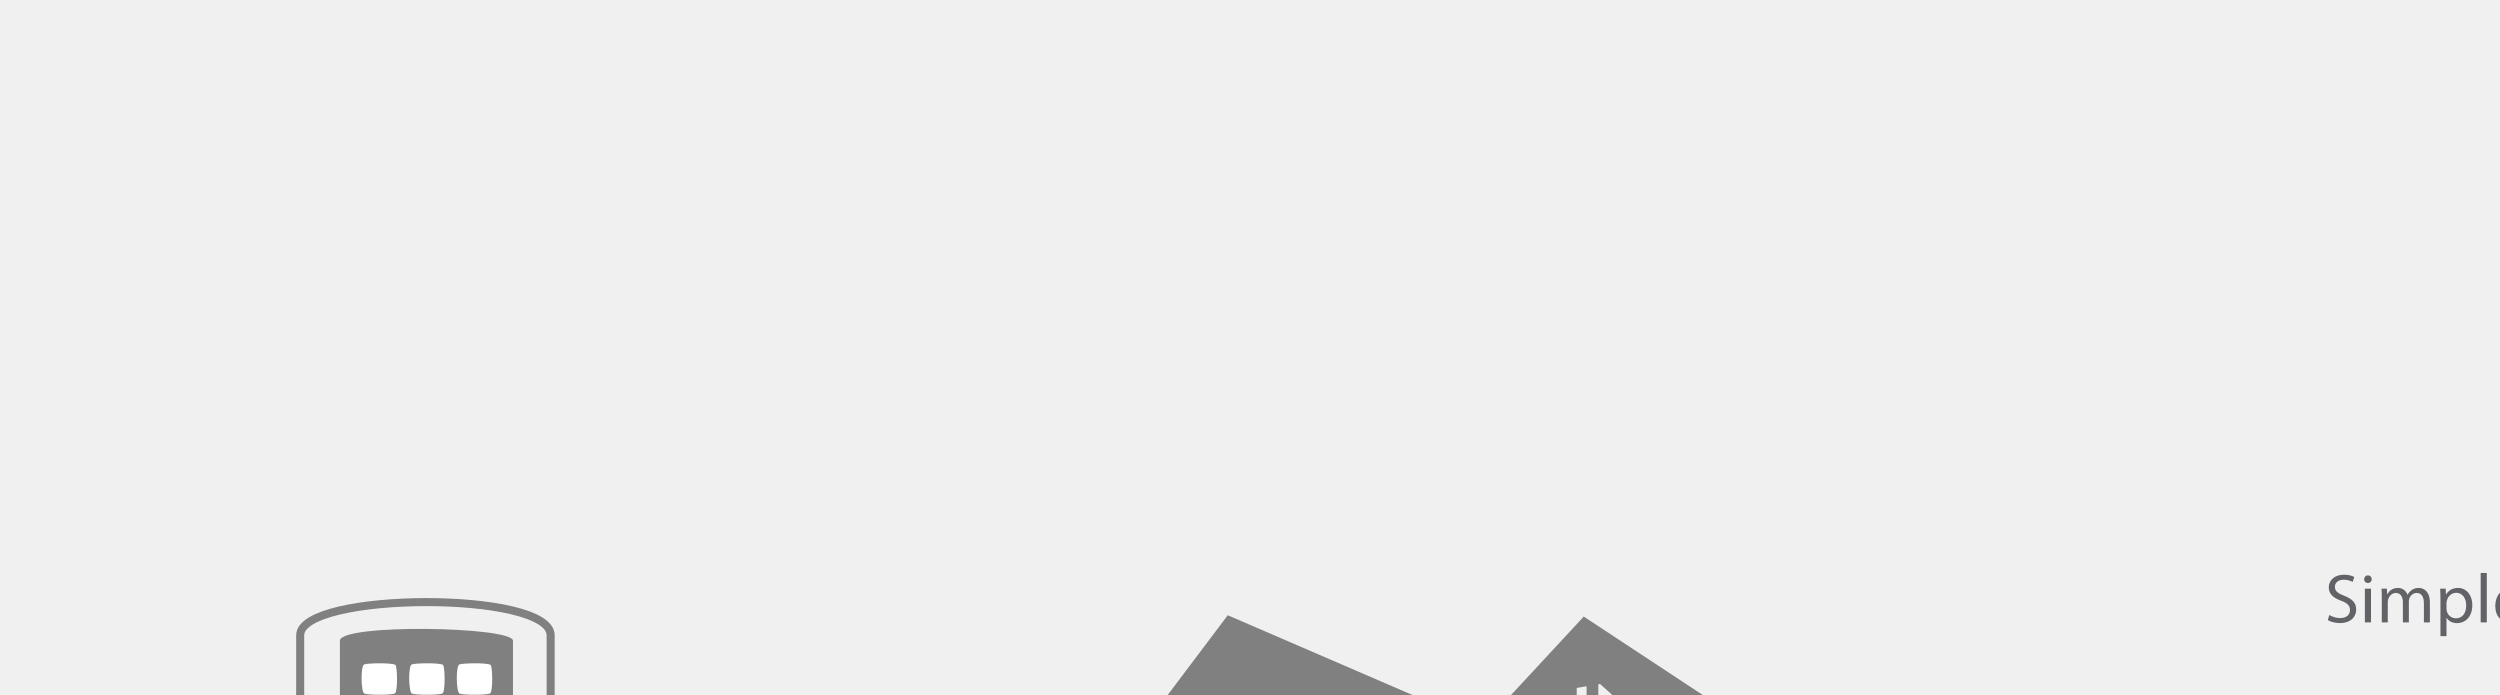
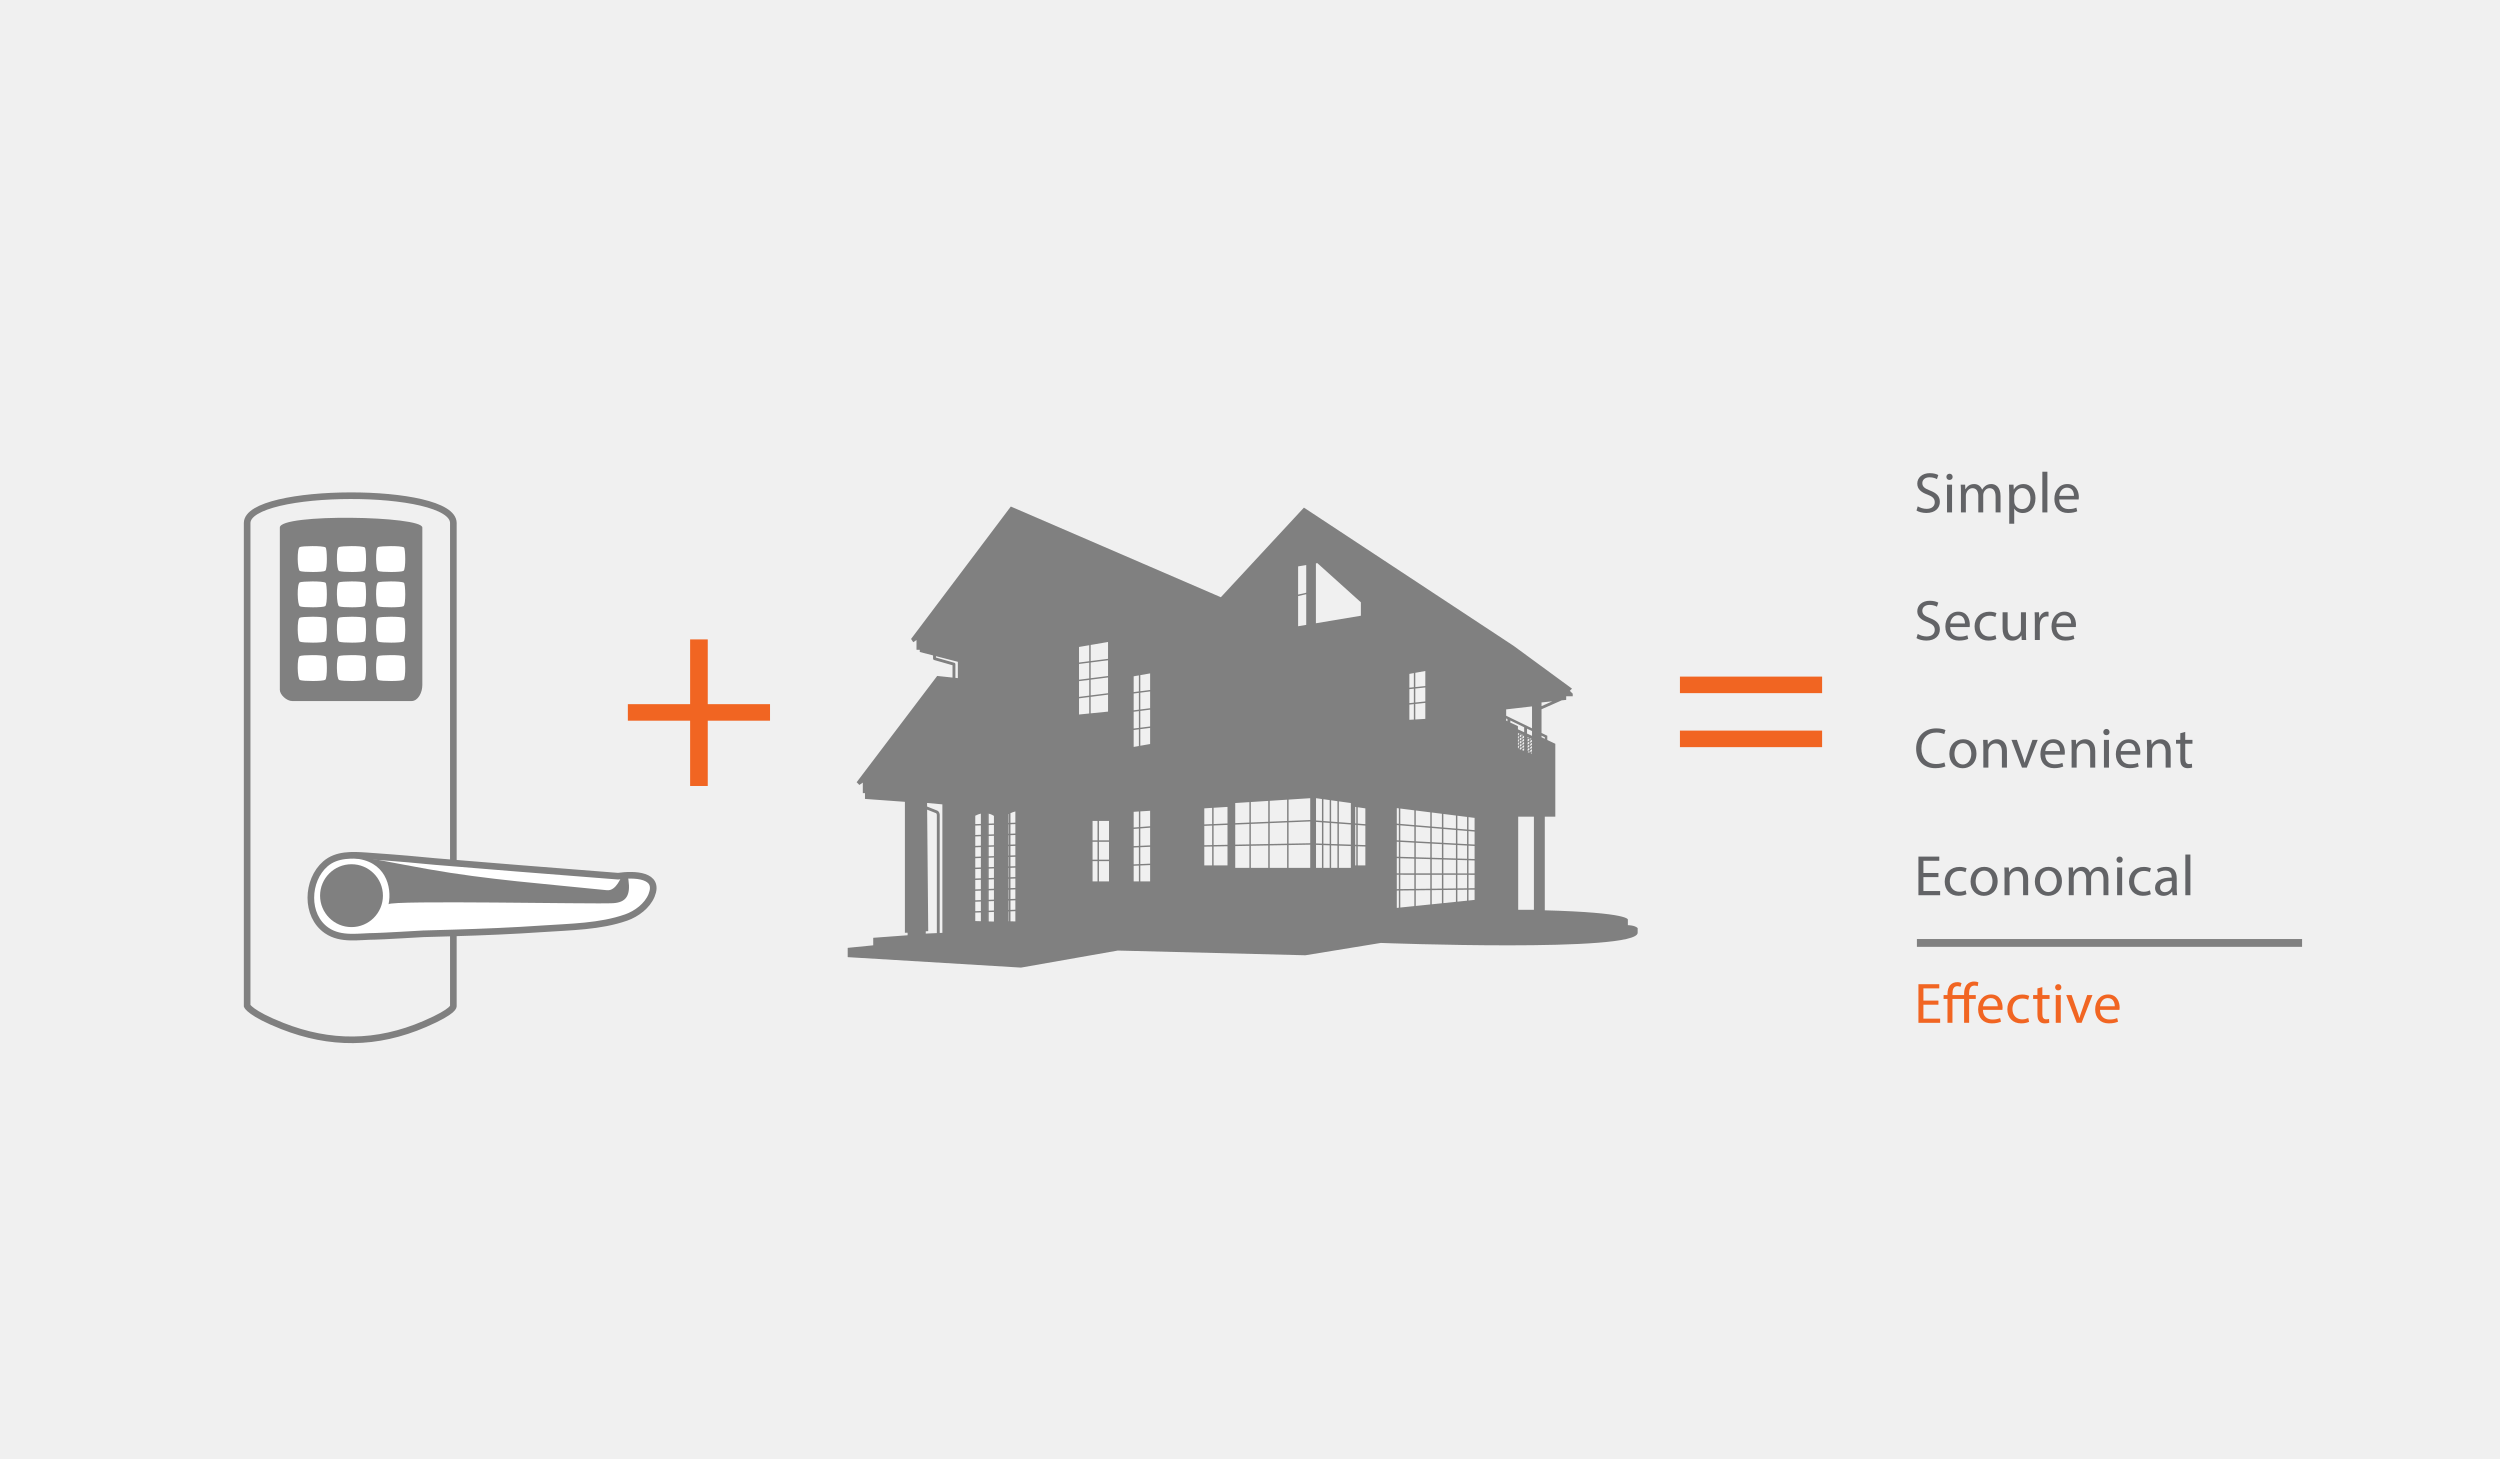
- <svg xmlns="http://www.w3.org/2000/svg" version="1.1" id="Layer_1" xml:space="preserve">
-   <rect fill="#FFFFFF" />
+ <svg xmlns="http://www.w3.org/2000/svg" version="1.1" id="Layer_1" viewBox="0 0 960 560" xml:space="preserve">
  <g>
    <path fill="#626366" d="M736.41,194.432c0.859,0.528,2.113,0.968,3.434,0.968c1.957,0,3.102-1.034,3.102-2.53   c0-1.386-0.791-2.178-2.795-2.948c-2.42-0.858-3.916-2.112-3.916-4.203c0-2.311,1.914-4.027,4.797-4.027   c1.518,0,2.619,0.352,3.279,0.726l-0.529,1.563c-0.484-0.264-1.475-0.704-2.816-0.704c-2.023,0-2.793,1.21-2.793,2.222   c0,1.386,0.9,2.068,2.947,2.86c2.508,0.968,3.785,2.178,3.785,4.356c0,2.289-1.695,4.269-5.193,4.269   c-1.43,0-2.992-0.418-3.785-0.946L736.41,194.432z" />
    <path fill="#626366" d="M749.809,183.123c0.021,0.66-0.461,1.188-1.232,1.188c-0.682,0-1.166-0.528-1.166-1.188   c0-0.682,0.506-1.21,1.211-1.21C749.348,181.913,749.809,182.44,749.809,183.123z M747.652,196.765v-10.649h1.938v10.649H747.652z" />
    <path fill="#626366" d="M752.998,188.998c0-1.1-0.021-2.002-0.088-2.882h1.695l0.088,1.716h0.064   c0.596-1.012,1.586-1.958,3.346-1.958c1.451,0,2.553,0.88,3.014,2.134h0.045c0.33-0.594,0.748-1.056,1.188-1.386   c0.639-0.484,1.342-0.748,2.354-0.748c1.408,0,3.5,0.924,3.5,4.621v6.271h-1.893v-6.029c0-2.046-0.748-3.278-2.311-3.278   c-1.1,0-1.959,0.814-2.289,1.76c-0.088,0.264-0.154,0.616-0.154,0.968v6.579h-1.891v-6.381c0-1.694-0.748-2.926-2.223-2.926   c-1.211,0-2.09,0.968-2.398,1.936c-0.109,0.286-0.154,0.616-0.154,0.946v6.425h-1.893V188.998z" />
    <path fill="#626366" d="M771.545,189.592c0-1.364-0.045-2.464-0.088-3.477h1.738l0.088,1.826h0.043   c0.793-1.298,2.047-2.068,3.785-2.068c2.574,0,4.51,2.178,4.51,5.413c0,3.829-2.332,5.721-4.84,5.721   c-1.408,0-2.641-0.616-3.279-1.672h-0.043v5.787h-1.914V189.592z M773.459,192.43c0,0.286,0.043,0.55,0.088,0.792   c0.352,1.342,1.518,2.266,2.904,2.266c2.047,0,3.234-1.672,3.234-4.114c0-2.134-1.123-3.961-3.168-3.961   c-1.32,0-2.553,0.946-2.928,2.398c-0.064,0.242-0.131,0.528-0.131,0.792V192.43z" />
    <path fill="#626366" d="M784.26,181.143h1.938v15.622h-1.938V181.143z" />
    <path fill="#626366" d="M790.729,191.792c0.043,2.618,1.715,3.696,3.652,3.696c1.385,0,2.223-0.242,2.947-0.55l0.33,1.386   c-0.682,0.308-1.848,0.66-3.541,0.66c-3.279,0-5.238-2.157-5.238-5.369s1.893-5.743,4.996-5.743c3.477,0,4.4,3.059,4.4,5.017   c0,0.396-0.045,0.704-0.066,0.902H790.729z M796.404,190.406c0.021-1.232-0.506-3.146-2.684-3.146   c-1.959,0-2.816,1.804-2.971,3.146H796.404z" />
    <path fill="#626366" d="M736.41,243.432c0.859,0.528,2.113,0.968,3.434,0.968c1.957,0,3.102-1.034,3.102-2.53   c0-1.386-0.791-2.178-2.795-2.948c-2.42-0.858-3.916-2.112-3.916-4.203c0-2.311,1.914-4.027,4.797-4.027   c1.518,0,2.619,0.352,3.279,0.726l-0.529,1.563c-0.484-0.264-1.475-0.704-2.816-0.704c-2.023,0-2.793,1.21-2.793,2.222   c0,1.386,0.9,2.068,2.947,2.86c2.508,0.968,3.785,2.178,3.785,4.356c0,2.289-1.695,4.269-5.193,4.269   c-1.43,0-2.992-0.418-3.785-0.946L736.41,243.432z" />
    <path fill="#626366" d="M748.863,240.792c0.043,2.618,1.715,3.696,3.652,3.696c1.385,0,2.223-0.242,2.947-0.55l0.33,1.386   c-0.682,0.308-1.848,0.66-3.541,0.66c-3.279,0-5.238-2.157-5.238-5.369s1.893-5.743,4.996-5.743c3.477,0,4.4,3.059,4.4,5.017   c0,0.396-0.045,0.704-0.066,0.902H748.863z M754.539,239.406c0.021-1.232-0.506-3.146-2.684-3.146   c-1.959,0-2.816,1.804-2.971,3.146H754.539z" />
    <path fill="#626366" d="M766.596,245.369c-0.506,0.264-1.629,0.616-3.059,0.616c-3.213,0-5.303-2.179-5.303-5.435   c0-3.278,2.244-5.655,5.721-5.655c1.145,0,2.156,0.286,2.684,0.55l-0.439,1.496c-0.463-0.264-1.188-0.506-2.244-0.506   c-2.443,0-3.764,1.804-3.764,4.026c0,2.464,1.586,3.982,3.697,3.982c1.1,0,1.826-0.286,2.377-0.528L766.596,245.369z" />
    <path fill="#626366" d="M777.969,242.86c0,1.1,0.021,2.068,0.088,2.904h-1.715l-0.111-1.738h-0.043   c-0.506,0.858-1.629,1.98-3.521,1.98c-1.672,0-3.674-0.924-3.674-4.665v-6.227h1.936v5.896c0,2.024,0.617,3.389,2.377,3.389   c1.299,0,2.199-0.902,2.553-1.76c0.109-0.286,0.176-0.638,0.176-0.99v-6.535h1.936V242.86z" />
    <path fill="#626366" d="M781.379,238.438c0-1.254-0.023-2.332-0.088-3.322h1.693l0.066,2.09h0.088   c0.484-1.43,1.65-2.333,2.947-2.333c0.221,0,0.375,0.022,0.551,0.066v1.826c-0.197-0.044-0.396-0.066-0.66-0.066   c-1.363,0-2.332,1.034-2.596,2.486c-0.045,0.264-0.088,0.572-0.088,0.902v5.677h-1.914V238.438z" />
    <path fill="#626366" d="M789.629,240.792c0.043,2.618,1.715,3.696,3.652,3.696c1.385,0,2.223-0.242,2.947-0.55l0.33,1.386   c-0.682,0.308-1.848,0.66-3.541,0.66c-3.279,0-5.238-2.157-5.238-5.369s1.893-5.743,4.996-5.743c3.477,0,4.4,3.059,4.4,5.017   c0,0.396-0.045,0.704-0.066,0.902H789.629z M795.305,239.406c0.021-1.232-0.506-3.146-2.684-3.146   c-1.959,0-2.816,1.804-2.971,3.146H795.305z" />
    <path fill="#626366" d="M747.039,294.281c-0.705,0.352-2.113,0.703-3.918,0.703c-4.18,0-7.326-2.641-7.326-7.503   c0-4.643,3.146-7.789,7.744-7.789c1.85,0,3.016,0.396,3.521,0.66l-0.463,1.563c-0.727-0.353-1.76-0.616-2.992-0.616   c-3.477,0-5.787,2.223-5.787,6.117c0,3.63,2.09,5.963,5.699,5.963c1.166,0,2.354-0.242,3.125-0.617L747.039,294.281z" />
    <path fill="#626366" d="M758.961,289.352c0,3.939-2.727,5.655-5.303,5.655c-2.881,0-5.104-2.112-5.104-5.479   c0-3.564,2.332-5.654,5.281-5.654C756.895,283.873,758.961,286.096,758.961,289.352z M750.512,289.462   c0,2.333,1.344,4.093,3.236,4.093c1.848,0,3.234-1.738,3.234-4.137c0-1.805-0.902-4.093-3.191-4.093   S750.512,287.438,750.512,289.462z" />
    <path fill="#626366" d="M761.602,286.998c0-1.101-0.023-2.003-0.088-2.883h1.715l0.111,1.76h0.043   c0.529-1.012,1.76-2.002,3.521-2.002c1.473,0,3.762,0.881,3.762,4.533v6.358h-1.936v-6.139c0-1.716-0.639-3.146-2.465-3.146   c-1.275,0-2.266,0.901-2.596,1.979c-0.088,0.242-0.133,0.572-0.133,0.902v6.403h-1.936V286.998z" />
    <path fill="#626366" d="M774.471,284.115l2.09,5.984c0.354,0.969,0.639,1.849,0.859,2.729h0.066c0.24-0.88,0.549-1.76,0.9-2.729   l2.068-5.984h2.025l-4.182,10.649h-1.848l-4.049-10.649H774.471z" />
    <path fill="#626366" d="M785.361,289.792c0.043,2.618,1.715,3.696,3.652,3.696c1.385,0,2.223-0.242,2.947-0.55l0.33,1.386   c-0.682,0.309-1.848,0.66-3.541,0.66c-3.279,0-5.238-2.156-5.238-5.369c0-3.212,1.893-5.742,4.996-5.742   c3.477,0,4.4,3.059,4.4,5.017c0,0.396-0.045,0.704-0.066,0.902H785.361z M791.037,288.406c0.021-1.232-0.506-3.146-2.684-3.146   c-1.959,0-2.816,1.804-2.971,3.146H791.037z" />
    <path fill="#626366" d="M795.502,286.998c0-1.101-0.021-2.003-0.088-2.883h1.717l0.109,1.76h0.045   c0.527-1.012,1.76-2.002,3.52-2.002c1.475,0,3.764,0.881,3.764,4.533v6.358h-1.938v-6.139c0-1.716-0.637-3.146-2.465-3.146   c-1.275,0-2.266,0.901-2.596,1.979c-0.088,0.242-0.131,0.572-0.131,0.902v6.403h-1.938V286.998z" />
    <path fill="#626366" d="M810.066,281.123c0.021,0.66-0.461,1.188-1.232,1.188c-0.682,0-1.166-0.527-1.166-1.188   c0-0.683,0.506-1.21,1.211-1.21C809.605,279.913,810.066,280.44,810.066,281.123z M807.91,294.765v-10.649h1.938v10.649H807.91z" />
    <path fill="#626366" d="M814.334,289.792c0.045,2.618,1.717,3.696,3.652,3.696c1.387,0,2.223-0.242,2.949-0.55l0.33,1.386   c-0.682,0.309-1.848,0.66-3.543,0.66c-3.279,0-5.236-2.156-5.236-5.369c0-3.212,1.893-5.742,4.994-5.742   c3.477,0,4.4,3.059,4.4,5.017c0,0.396-0.043,0.704-0.066,0.902H814.334z M820.012,288.406c0.021-1.232-0.506-3.146-2.686-3.146   c-1.957,0-2.816,1.804-2.971,3.146H820.012z" />
    <path fill="#626366" d="M824.477,286.998c0-1.101-0.023-2.003-0.088-2.883h1.715l0.111,1.76h0.043   c0.529-1.012,1.76-2.002,3.521-2.002c1.473,0,3.762,0.881,3.762,4.533v6.358h-1.936v-6.139c0-1.716-0.639-3.146-2.465-3.146   c-1.275,0-2.266,0.901-2.596,1.979c-0.088,0.242-0.133,0.572-0.133,0.902v6.403h-1.936V286.998z" />
    <path fill="#626366" d="M839.129,281.057v3.059h2.771v1.475h-2.771v5.742c0,1.32,0.373,2.068,1.451,2.068   c0.506,0,0.881-0.066,1.123-0.132l0.088,1.452c-0.375,0.154-0.969,0.264-1.717,0.264c-0.902,0-1.627-0.285-2.09-0.814   c-0.551-0.571-0.748-1.518-0.748-2.771v-5.809h-1.65v-1.475h1.65v-2.553L839.129,281.057z" />
    <path fill="#626366" d="M744.354,336.812h-5.764v5.347h6.424v1.606h-8.34v-14.83h8.01v1.606h-6.094v4.687h5.764V336.812z" />
    <path fill="#626366" d="M755.133,343.369c-0.506,0.264-1.627,0.615-3.059,0.615c-3.211,0-5.303-2.178-5.303-5.435   c0-3.278,2.244-5.655,5.721-5.655c1.145,0,2.156,0.287,2.686,0.551l-0.439,1.496c-0.463-0.264-1.189-0.506-2.246-0.506   c-2.441,0-3.762,1.805-3.762,4.026c0,2.464,1.584,3.982,3.697,3.982c1.1,0,1.826-0.286,2.375-0.528L755.133,343.369z" />
    <path fill="#626366" d="M767.102,338.352c0,3.939-2.729,5.655-5.303,5.655c-2.883,0-5.105-2.112-5.105-5.479   c0-3.564,2.334-5.654,5.281-5.654C765.033,332.873,767.102,335.096,767.102,338.352z M758.652,338.462   c0,2.333,1.342,4.093,3.234,4.093c1.848,0,3.234-1.738,3.234-4.137c0-1.805-0.902-4.093-3.189-4.093   C759.643,334.325,758.652,336.438,758.652,338.462z" />
    <path fill="#626366" d="M769.74,335.998c0-1.101-0.021-2.003-0.088-2.883h1.717l0.109,1.76h0.045   c0.527-1.012,1.76-2.002,3.52-2.002c1.475,0,3.764,0.881,3.764,4.533v6.358h-1.938v-6.139c0-1.716-0.637-3.146-2.465-3.146   c-1.275,0-2.266,0.901-2.596,1.979c-0.088,0.242-0.131,0.572-0.131,0.902v6.403h-1.938V335.998z" />
    <path fill="#626366" d="M791.785,338.352c0,3.939-2.727,5.655-5.303,5.655c-2.881,0-5.104-2.112-5.104-5.479   c0-3.564,2.332-5.654,5.281-5.654C789.719,332.873,791.785,335.096,791.785,338.352z M783.336,338.462   c0,2.333,1.344,4.093,3.236,4.093c1.848,0,3.234-1.738,3.234-4.137c0-1.805-0.902-4.093-3.191-4.093   S783.336,336.438,783.336,338.462z" />
    <path fill="#626366" d="M794.424,335.998c0-1.101-0.021-2.003-0.088-2.883h1.695l0.088,1.717h0.064   c0.596-1.013,1.586-1.959,3.346-1.959c1.451,0,2.553,0.881,3.014,2.135h0.045c0.33-0.595,0.748-1.057,1.188-1.387   c0.639-0.484,1.342-0.748,2.354-0.748c1.408,0,3.5,0.924,3.5,4.621v6.271h-1.893v-6.028c0-2.047-0.748-3.279-2.311-3.279   c-1.1,0-1.959,0.814-2.289,1.761c-0.088,0.264-0.154,0.616-0.154,0.968v6.579h-1.891v-6.381c0-1.694-0.748-2.927-2.223-2.927   c-1.211,0-2.09,0.969-2.398,1.937c-0.109,0.286-0.154,0.616-0.154,0.946v6.425h-1.893V335.998z" />
    <path fill="#626366" d="M815.127,330.123c0.021,0.66-0.463,1.188-1.232,1.188c-0.682,0-1.166-0.527-1.166-1.188   c0-0.683,0.506-1.211,1.209-1.211C814.664,328.912,815.127,329.44,815.127,330.123z M812.971,343.765v-10.649h1.936v10.649H812.971   z" />
    <path fill="#626366" d="M825.906,343.369c-0.506,0.264-1.627,0.615-3.059,0.615c-3.211,0-5.303-2.178-5.303-5.435   c0-3.278,2.244-5.655,5.721-5.655c1.145,0,2.156,0.287,2.686,0.551l-0.439,1.496c-0.463-0.264-1.189-0.506-2.246-0.506   c-2.441,0-3.762,1.805-3.762,4.026c0,2.464,1.584,3.982,3.697,3.982c1.1,0,1.826-0.286,2.375-0.528L825.906,343.369z" />
    <path fill="#626366" d="M834.268,343.765l-0.154-1.343h-0.066c-0.594,0.837-1.738,1.585-3.256,1.585   c-2.156,0-3.256-1.519-3.256-3.059c0-2.574,2.287-3.982,6.402-3.96v-0.221c0-0.88-0.242-2.465-2.42-2.465   c-0.99,0-2.025,0.309-2.773,0.793l-0.439-1.276c0.879-0.572,2.156-0.946,3.498-0.946c3.256,0,4.049,2.223,4.049,4.356v3.983   c0,0.924,0.043,1.826,0.176,2.552H834.268z M833.98,338.33c-2.111-0.045-4.51,0.33-4.51,2.398c0,1.254,0.836,1.848,1.826,1.848   c1.387,0,2.266-0.88,2.574-1.781c0.066-0.199,0.109-0.419,0.109-0.617V338.33z" />
    <path fill="#626366" d="M839.172,328.143h1.938v15.622h-1.938V328.143z" />
    <path fill="#F16522" d="M744.354,385.812h-5.764v5.347h6.424v1.606h-8.34v-14.83h8.01v1.606h-6.094v4.687h5.764V385.812z" />
    <path fill="#F16522" d="M754.209,392.765v-9.175h-4.467v9.175h-1.914v-9.175h-1.496v-1.475h1.496v-0.352   c0-1.497,0.352-2.795,1.188-3.631c0.617-0.616,1.496-0.99,2.686-0.99c0.615,0,1.188,0.197,1.518,0.374l-0.396,1.431   c-0.285-0.133-0.703-0.265-1.143-0.265c-1.52,0-1.938,1.298-1.938,2.97v0.463h4.467v-0.506c0-1.496,0.352-2.861,1.254-3.719   c0.727-0.704,1.695-0.99,2.574-0.99c0.705,0,1.277,0.154,1.65,0.309l-0.242,1.496c-0.307-0.133-0.682-0.242-1.254-0.242   c-1.629,0-2.068,1.452-2.068,3.08v0.572h2.574v1.475h-2.553v9.175H754.209z" />
    <path fill="#F16522" d="M761.447,387.792c0.043,2.618,1.715,3.696,3.652,3.696c1.385,0,2.223-0.242,2.947-0.55l0.33,1.386   c-0.682,0.309-1.848,0.66-3.541,0.66c-3.279,0-5.238-2.156-5.238-5.369c0-3.212,1.893-5.742,4.996-5.742   c3.477,0,4.4,3.059,4.4,5.017c0,0.396-0.045,0.704-0.066,0.902H761.447z M767.123,386.406c0.021-1.232-0.506-3.146-2.684-3.146   c-1.959,0-2.816,1.804-2.971,3.146H767.123z" />
    <path fill="#F16522" d="M779.18,392.369c-0.506,0.264-1.629,0.615-3.059,0.615c-3.213,0-5.303-2.178-5.303-5.435   c0-3.278,2.244-5.655,5.721-5.655c1.145,0,2.156,0.287,2.684,0.551l-0.439,1.496c-0.463-0.264-1.188-0.506-2.244-0.506   c-2.443,0-3.764,1.805-3.764,4.026c0,2.464,1.586,3.982,3.697,3.982c1.1,0,1.826-0.286,2.377-0.528L779.18,392.369z" />
    <path fill="#F16522" d="M784.26,379.057v3.059h2.773v1.475h-2.773v5.742c0,1.32,0.375,2.068,1.453,2.068   c0.506,0,0.879-0.066,1.121-0.132l0.088,1.452c-0.373,0.154-0.967,0.264-1.715,0.264c-0.902,0-1.629-0.285-2.092-0.814   c-0.549-0.571-0.748-1.518-0.748-2.771v-5.809h-1.648v-1.475h1.648v-2.553L784.26,379.057z" />
    <path fill="#F16522" d="M791.564,379.123c0.021,0.66-0.463,1.188-1.232,1.188c-0.682,0-1.166-0.527-1.166-1.188   c0-0.683,0.506-1.211,1.209-1.211C791.102,377.912,791.564,378.44,791.564,379.123z M789.408,392.765v-10.649h1.936v10.649H789.408   z" />
    <path fill="#F16522" d="M795.502,382.115l2.09,5.984c0.354,0.969,0.639,1.849,0.859,2.729h0.066c0.24-0.88,0.549-1.76,0.9-2.729   l2.068-5.984h2.025l-4.182,10.649h-1.848l-4.049-10.649H795.502z" />
    <path fill="#F16522" d="M806.393,387.792c0.043,2.618,1.715,3.696,3.652,3.696c1.385,0,2.223-0.242,2.947-0.55l0.33,1.386   c-0.682,0.309-1.848,0.66-3.541,0.66c-3.279,0-5.238-2.156-5.238-5.369c0-3.212,1.893-5.742,4.996-5.742   c3.477,0,4.4,3.059,4.4,5.017c0,0.396-0.045,0.704-0.066,0.902H806.393z M812.068,386.406c0.021-1.232-0.506-3.146-2.684-3.146   c-1.959,0-2.816,1.804-2.971,3.146H812.068z" />
  </g>
  <path fill="#808080" d="M625.101,355.262v-2.09c0,0,1.191-2.714-31.899-3.615v-35.947h4.038v-27.998l-3.074-1.455v-1.625  l-2.218-1.08v-9.095l7.749-3.425l1.723-0.176v-1.392h2.51v-0.976l-1.115-1.116l0.835-0.834l-22.427-16.439l-80.517-53.071  l-31.897,34.406l-80.655-34.826l-38.304,50.846l0.834,1.253l1.253-0.833v3.761h1.253v0.833l5.104,1.313v1.229  c0,0.245,0.162,0.464,0.402,0.532c0,0,6.351,1.809,7.07,2.015c0,0.484,0,3.06,0,4.73l-5.888-0.624l-30.926,40.814l1.044,1.048  l1.324-0.909v4.04h0.834v2.229l15.325,1.114v50.289l1.042-0.028v0.981l-13.204,0.975v2.887l-9.799,0.974v3.567l66.535,4.017  l37.19-6.548l72.019,1.812l28.978-4.737c0,0,98.621,3.764,98.621-3.898v-1.811C627.772,355.267,625.101,355.262,625.101,355.262z   M591.947,269.734l4.182-0.432c-1.409,0.621-2.937,1.295-4.182,1.847V269.734z M359.744,313.07v45.238l-4.258,0.192v-0.87  l0.953-0.088l-0.417-46.631l3.4,1.347C359.767,312.393,359.747,313.031,359.744,313.07z M361.874,358.213l-1.025,0.047v-45.15  c0.034-0.535-0.136-1.535-1.027-1.881l-3.811-1.51l-0.014-1.379l5.877,0.535V358.213z M367.814,260.401l-0.941-0.103v-5.261  c0-0.247-0.163-0.465-0.401-0.535c0,0-6.353-1.807-7.072-2.009c0-0.156,0-0.347,0-0.526l8.415,2.163V260.401z M376.656,353.746  l-2.153-0.059v-3.242l2.153-0.072V353.746z M376.656,349.813l-2.153,0.075v-3.618l2.153-0.081V349.813z M376.656,345.631  l-2.153,0.081v-3.619l2.153-0.079V345.631z M376.656,341.453l-2.153,0.079v-3.62l2.153-0.08V341.453z M376.656,337.275l-2.153,0.078  v-3.621l2.153-0.078V337.275z M376.656,333.098l-2.153,0.076v-3.619l2.153-0.079V333.098z M376.656,328.914l-2.153,0.082v-3.622  l2.153-0.075V328.914z M376.656,324.737l-2.153,0.079v-3.621l2.153-0.08V324.737z M376.656,320.559l-2.153,0.08v-3.622l2.153-0.079  V320.559z M376.656,316.381l-2.153,0.076v-3.225c0.765-0.396,1.487-0.658,2.153-0.807V316.381z M379.1,353.813l-0.017-0.002v-3.527  h0.017V353.813z M379.1,349.724h-0.017v-3.622h0.017V349.724z M379.1,345.545h-0.017v-3.617l0.017-0.002V345.545z M379.1,341.364  l-0.017,0.003v-3.621h0.017V341.364z M379.1,337.188h-0.017v-3.619h0.017V337.188z M379.1,333.008h-0.017v-3.622h0.017V333.008z   M379.1,328.829h-0.017v-3.621h0.017V328.829z M379.1,324.649l-0.017,0.002v-3.622h0.017V324.649z M379.1,320.472h-0.017v-3.62  l0.017-0.002V320.472z M379.1,316.291h-0.017v-3.971c0.005,0.004,0.012,0.008,0.017,0.008V316.291z M381.67,353.881l-2.013-0.055  v-3.563l2.013-0.078V353.881z M381.67,349.629l-2.013,0.074v-3.62l2.013-0.074V349.629z M381.67,345.452l-2.013,0.072v-3.618  l2.013-0.078V345.452z M381.67,341.274l-2.013,0.072v-3.622l2.013-0.074V341.274z M381.67,337.096l-2.013,0.07v-3.619l2.013-0.076  V337.096z M381.67,332.916l-2.013,0.07v-3.621l2.013-0.072V332.916z M381.67,328.736l-2.013,0.072v-3.619l2.013-0.074V328.736z   M381.67,324.559l-2.013,0.072v-3.622l2.013-0.072V324.559z M381.67,320.378l-2.013,0.072v-3.619l2.013-0.073V320.378z   M381.67,316.197l-2.013,0.074v-3.828c0.908,0.215,1.603,0.575,2.013,0.852V316.197z M387.46,353.763l-0.149-0.003v-3.776  l0.149-0.007V353.763z M387.46,349.424l-0.149,0.003v-3.622l0.149-0.006V349.424z M387.46,345.24l-0.149,0.007v-3.62l0.149-0.002  V345.24z M387.46,341.063l-0.149,0.005v-3.622l0.149-0.005V341.063z M387.46,336.885l-0.149,0.004v-3.618l0.149-0.007V336.885z   M387.46,332.707l-0.149,0.004v-3.622l0.149-0.007V332.707z M387.46,328.525l-0.149,0.006v-3.62l0.149-0.006V328.525z   M387.46,324.35l-0.149,0.003v-3.622l0.149-0.005V324.35z M387.46,320.169l-0.149,0.005v-3.621l0.149-0.006V320.169z   M387.46,315.992l-0.149,0.004v-3.358c0.05-0.026,0.099-0.047,0.149-0.078V315.992z M389.902,353.829l-1.885-0.052v-3.818  l1.885-0.07V353.829z M389.902,349.33l-1.885,0.068v-3.617l1.885-0.069V349.33z M389.902,345.155l-1.885,0.066v-3.621l1.885-0.068  V345.155z M389.902,340.973l-1.885,0.069v-3.621l1.885-0.067V340.973z M389.902,336.797l-1.885,0.067v-3.622l1.885-0.068V336.797z   M389.902,332.617l-1.885,0.066v-3.619l1.885-0.068V332.617z M389.902,328.439l-1.885,0.066v-3.621l1.885-0.068V328.439z   M389.902,324.258l-1.885,0.068v-3.621l1.885-0.066V324.258z M389.902,320.078l-1.885,0.07v-3.622l1.885-0.067V320.078z   M389.902,315.9l-1.885,0.067v-3.702c0.666-0.321,1.295-0.531,1.885-0.664V315.9z M418.816,247.664l6.668-1.146v6.472l-6.668,0.851  V247.664z M418.816,254.395l6.668-0.851v6.043l-6.668,0.85V254.395z M418.816,260.997l6.668-0.854v6.044l-6.668,0.851V260.997z   M418.265,273.984l-3.923,0.39v-6.209l3.923-0.502V273.984z M418.265,267.107l-3.923,0.5v-6.04l3.923-0.501V267.107z   M418.265,260.508l-3.923,0.503v-6.044l3.923-0.501V260.508z M418.265,253.908l-3.923,0.499v-5.974l3.923-0.674V253.908z   M418.816,267.595l6.668-0.853v6.518l-6.668,0.665V267.595z M421.447,338.455h-1.904v-7.787h1.904V338.455z M421.447,330.115h-1.904  v-6.876h1.904V330.115z M421.447,322.688h-1.904v-7.455h1.904V322.688z M425.858,338.455h-3.854v-7.787h3.854V338.455z   M425.858,330.115h-3.854v-6.876h3.854V330.115z M425.858,322.688h-3.854v-7.455h3.854V322.688z M498.478,217.494l3.112-0.529  v10.644l-3.112,0.712V217.494z M498.478,228.893l3.112-0.713v11.775l-3.112,0.524V228.893z M437.329,338.455h-1.999v-5.99  l1.999-0.088V338.455z M437.329,331.823l-1.999,0.089v-6.455l1.999-0.091V331.823z M437.329,324.813l-1.999,0.09v-6.58l1.999-0.157  V324.813z M437.329,317.611l-1.999,0.155v-6.03l1.999-0.127V317.611z M437.329,286.468l-1.999,0.353v-6.501l1.999-0.256V286.468z   M437.329,279.506l-1.999,0.256v-6.445l1.999-0.255V279.506z M437.329,272.505l-1.999,0.255v-6.447l1.999-0.255V272.505z   M437.329,265.503l-1.999,0.256v-6.058l1.999-0.353V265.503z M441.645,338.455h-3.76v-6.104l3.76-0.164V338.455z M441.645,331.635  l-3.76,0.166v-6.46l3.76-0.172V331.635z M441.645,324.617l-3.76,0.172v-6.666l3.76-0.293V324.617z M441.645,317.276l-3.76,0.292  v-5.994l3.76-0.238V317.276z M441.645,285.705l-3.76,0.662v-6.375l3.76-0.478V285.705z M441.645,278.956l-3.76,0.481v-6.444  l3.76-0.484V278.956z M441.645,271.952l-3.76,0.481v-6.445l3.76-0.48V271.952z M441.645,264.952l-3.76,0.479v-6.18l3.76-0.665  V264.952z M465.468,332.324h-3.021v-7.201l3.021-0.057V332.324z M465.468,324.508l-3.021,0.057v-7.426l3.021-0.125V324.508z   M465.468,316.454l-3.021,0.127v-6.174l3.021-0.191V316.454z M471.361,332.324h-5.34v-7.268l5.34-0.102V332.324z M471.361,324.398  l-5.34,0.1v-7.509l5.34-0.222V324.398z M471.361,316.208l-5.34,0.226v-6.251l5.34-0.333V316.208z M479.769,333.25h-5.437v-8.35  l5.437-0.104V333.25z M479.769,324.238l-5.437,0.102v-7.699l5.437-0.225V324.238z M479.769,315.857l-5.437,0.229v-7.723l5.437-0.352  V315.857z M487.01,333.25h-6.688v-8.463l6.688-0.129V333.25z M487.01,324.102l-6.688,0.125v-7.836l6.688-0.278V324.102z   M487.01,315.556l-6.688,0.28v-7.86l6.688-0.429V315.556z M494.254,333.25h-6.684v-8.602l6.684-0.124V333.25z M494.254,323.963  l-6.684,0.129v-8.005l6.684-0.28V323.963z M494.254,315.251l-6.684,0.28v-8.021l6.684-0.432V315.251z M503.122,333.25h-8.312v-8.737  l8.255-0.159l0.057,0.003V333.25z M503.122,323.799l-0.051-0.002l-8.261,0.157v-8.167l8.247-0.348l0.064,0.004V323.799z   M503.122,314.884l-0.057-0.001l-8.255,0.346v-8.186l8.312-0.537V314.884z M505.306,216.336l0.555-0.096l16.715,15.046v5.151  l-17.27,2.896V216.336z M507.625,333.25h-2.274v-8.818l2.274,0.078V333.25z M507.625,323.951l-2.274-0.078v-8.261l2.274,0.171  V323.951z M507.625,315.226l-2.274-0.172v-8.548l2.274,0.316V315.226z M510.6,333.25h-2.414v-8.722l2.414,0.081V333.25z   M510.6,324.054l-2.414-0.084v-8.146l2.414,0.182V324.054z M510.6,315.451l-2.414-0.184v-8.365l2.414,0.334V315.451z   M513.572,333.25h-2.416v-8.619l2.416,0.08V333.25z M513.572,324.156l-2.416-0.082v-8.025l2.416,0.18V324.156z M513.572,315.672  l-2.416-0.182v-8.178l2.416,0.335V315.672z M518.725,333.25h-4.597v-8.52l4.597,0.154V333.25z M518.725,324.33l-4.597-0.156v-7.902  l4.597,0.344V324.33z M518.725,316.061l-4.597-0.347v-7.989l4.597,0.639V316.061z M520.814,332.324h-0.422v-7.379l0.422,0.012  V332.324z M520.814,324.398l-0.422-0.013v-7.642l0.422,0.031V324.398z M520.814,316.215l-0.422-0.03v-6.335l0.422,0.058V316.215z   M524.296,332.324h-2.925v-7.349l2.925,0.101V332.324z M524.296,324.516l-2.925-0.096v-7.604l2.925,0.219V324.516z M524.296,316.477  l-2.925-0.22v-6.269l2.925,0.419V316.477z M543.477,258.358l3.846-0.702v5.766l-3.846,0.416V258.358z M543.477,264.394l3.846-0.412  v5.367l-3.846,0.412V264.394z M541.197,258.774l1.72-0.315v5.436l-1.72,0.186V258.774z M541.197,264.639l1.72-0.186v5.367  l-1.72,0.186V264.639z M541.197,270.565l1.72-0.182v5.923l-1.72,0.104V270.565z M537.158,348.553l-0.788,0.082v-6.655l0.788-0.008  V348.553z M537.158,341.41l-0.788,0.012v-5.513h0.788V341.41z M537.158,335.352h-0.788v-5.82l0.788,0.023V335.352z M537.158,328.998  l-0.788-0.023v-5.756l0.788,0.045V328.998z M537.158,322.705l-0.788-0.043v-5.839l0.788,0.069V322.705z M537.158,316.332  l-0.788-0.065v-5.953l0.788,0.099V316.332z M543.102,347.939l-5.385,0.555v-6.53l5.385-0.064V347.939z M543.102,341.341  l-5.385,0.067v-5.499l5.385,0.009V341.341z M543.102,335.357l-5.385-0.002v-5.783l5.385,0.158V335.357z M543.102,329.174  l-5.385-0.158v-5.723l5.385,0.295V329.174z M543.102,323.029l-5.385-0.297v-5.795l5.385,0.452V323.029z M543.102,316.831  l-5.385-0.452v-5.896l5.385,0.678V316.831z M543.477,270.321l3.846-0.411v6.137l-3.846,0.229V270.321z M549.231,347.311  l-5.573,0.574v-5.994l5.573-0.066V347.311z M549.231,341.268l-5.573,0.066v-5.416l5.573,0.003V341.268z M549.231,335.364  l-5.573-0.003v-5.613l5.573,0.164V335.364z M549.231,329.354l-5.573-0.164v-5.568l5.573,0.303V329.354z M549.231,323.367  l-5.573-0.306v-5.624l5.573,0.468V323.367z M549.231,317.346l-5.573-0.468v-5.649l5.573,0.701V317.346z M553.688,346.852  l-3.899,0.402v-5.437l3.899-0.048V346.852z M553.688,341.214l-3.899,0.046v-5.339l3.899,0.006V341.214z M553.688,335.368  l-3.899-0.004v-5.437l3.899,0.115V335.368z M553.688,329.486l-3.899-0.115v-5.414l3.899,0.211V329.486z M553.688,323.611  l-3.899-0.213v-5.449l3.899,0.329V323.611z M553.688,317.721l-3.899-0.326v-5.396l3.899,0.491V317.721z M559.076,346.299  l-4.826,0.495v-5.028l4.826-0.06V346.299z M559.076,341.145l-4.826,0.061v-5.278l4.826,0.003V341.145z M559.076,335.373  l-4.826-0.005v-5.308l4.826,0.142V335.373z M559.076,329.646l-4.826-0.144v-5.301l4.826,0.264V329.646z M559.076,323.908  l-4.826-0.266v-5.316l4.826,0.404V323.908z M559.076,318.173l-4.826-0.406v-5.207l4.826,0.606V318.173z M563.35,345.859  l-3.716,0.381v-4.543l3.716-0.043V345.859z M563.35,341.094l-3.716,0.045v-5.209l3.716,0.006V341.094z M563.35,335.375l-3.716-0.002  v-5.153l3.716,0.109V335.375z M563.35,329.77l-3.716-0.107v-5.167l3.716,0.205V329.77z M563.35,324.144l-3.716-0.204v-5.159  l3.716,0.312V324.144z M563.35,318.535l-3.716-0.315v-4.984l3.716,0.468V318.535z M566.244,345.561l-2.34,0.241v-4.155l2.34-0.027  V345.561z M566.244,341.061l-2.34,0.029v-5.154l2.34,0.001V341.061z M566.244,335.378l-2.34-0.003v-5.028l2.34,0.067V335.378z   M566.244,329.857l-2.34-0.07v-5.057l2.34,0.128V329.857z M566.244,324.301l-2.34-0.127v-5.035l2.34,0.195V324.301z   M566.244,318.773l-2.34-0.195v-4.803l2.34,0.291V318.773z M578.857,276.966l-0.492-0.229v-0.839  c0.157,0.08,0.323,0.161,0.492,0.241V276.966z M578.365,274.846v-2.441l9.931-1.147v8.418L578.365,274.846z M588.251,284.043  l0.002,0.793l-0.652,0.445l-0.003-0.789L588.251,284.043z M587.595,284.074l-0.008-0.614l0.539,0.249L587.595,284.074z   M588.26,285.252l0.006,0.789l-0.658,0.45V285.7L588.26,285.252z M588.266,286.458l0.005,0.793l-0.651,0.448l-0.004-0.791  L588.266,286.458z M588.275,287.666l0.008,0.793l-0.654,0.448l-0.004-0.792L588.275,287.666z M588.284,288.874l0.002,0.53  l-0.513-0.178L588.284,288.874z M586.379,281.684v-1.885c0.662,0.322,1.309,0.634,1.917,0.931v1.839L586.379,281.684z   M587.244,283.518l0.008,0.789l-0.652,0.449l-0.009-0.791L587.244,283.518z M586.588,283.547v-0.549l0.479,0.221L586.588,283.547z   M587.253,284.725l0.007,0.791l-0.651,0.448l-0.009-0.792L587.253,284.725z M587.265,285.935l0.004,0.79l-0.653,0.447l-0.007-0.791  L587.265,285.935z M587.269,287.143l0.009,0.791l-0.653,0.447l-0.004-0.793L587.269,287.143z M586.626,288.799l0.654-0.449  l0.002,0.705l-0.656-0.229V288.799z M579.964,276.678c1.647,0.802,3.512,1.705,5.311,2.584v1.908l-2.389-1.107v-1.227l-2.922-1.356  V276.678z M585.237,282.468v0.79l-0.65,0.447l-0.006-0.789L585.237,282.468z M584.58,282.496l-0.003-0.433l0.377,0.177  L584.58,282.496z M585.245,283.676l0.003,0.789l-0.654,0.449l-0.004-0.791L585.245,283.676z M585.251,284.884l0.006,0.791  l-0.652,0.446l-0.006-0.789L585.251,284.884z M585.257,286.094l0.009,0.791l-0.651,0.446l-0.007-0.792L585.257,286.094z   M585.27,287.301l0.005,0.791l-0.256,0.175l-0.399-0.139l-0.003-0.38L585.27,287.301z M584.229,281.94l0.006,0.794l-0.653,0.447  l-0.004-0.793L584.229,281.94z M583.571,281.973l-0.001-0.373l0.326,0.149L583.571,281.973z M584.238,283.152l0.008,0.787  l-0.656,0.45l-0.007-0.792L584.238,283.152z M584.246,284.358l0.006,0.791l-0.652,0.45l-0.005-0.795L584.246,284.358z   M584.256,285.567l0.008,0.79l-0.656,0.448l-0.004-0.791L584.256,285.567z M584.267,286.773l0.002,0.792l-0.426,0.294l-0.227-0.082  l-0.006-0.555L584.267,286.773z M584.271,287.983v0.022l-0.022-0.008L584.271,287.983z M583.268,287.654l-0.193-0.064l0.193-0.132  V287.654z M583.233,282.625l0.005,0.79l-0.353,0.245v-0.798L583.233,282.625z M582.886,282.444v-0.793l0.32-0.222l0.02,0.012  l0.007,0.767L582.886,282.444z M583.239,283.833l0.01,0.791l-0.363,0.25v-0.796L583.239,283.833z M583.25,285.043l0.006,0.793  l-0.37,0.25v-0.793L583.25,285.043z M582.886,286.507l0.371-0.257l0.009,0.789l-0.38,0.264V286.507z M589.021,349.357h-6.032  v-35.748h6.032V349.357z M591.947,282.507c0.729,0.353,1.194,0.581,1.271,0.615c0,0.122,0,0.337,0,0.583l-1.271-0.601V282.507z" />
  <g>
    <path fill="#F16522" d="M271.777,245.532v24.864h23.912v6.349h-23.912v25.075h-6.771v-25.075h-23.911v-6.349h23.911v-24.864   H271.777z" />
  </g>
  <g>
    <path fill="#F16522" d="M645.095,266.164v-6.348h54.595v6.348H645.095z M645.095,286.902v-6.349h54.595v6.349H645.095z" />
  </g>
  <line fill="none" stroke="#808080" stroke-width="3" x1="736.089" y1="362.088" x2="884" y2="362.088" />
  <g>
    <path fill="none" stroke="#808080" stroke-width="2.543" d="M174.087,386.262c0,0,0.81,1.867-10.958,6.941   c-18.562,8.003-36.488,7.963-54.707,0.785c-12.428-4.897-13.52-7.727-13.52-7.727s0-175.431,0-185.409   c0-13.841,79.186-14.164,79.186,0C174.087,215.016,174.087,386.262,174.087,386.262z" />
    <path fill="#FFFFFF" stroke="#808080" stroke-width="2.543" d="M173.765,358.258c11.6-0.342,23.198-0.816,34.776-1.613   c10.49-0.721,21.91-0.809,31.916-4.33c3.965-1.396,8.087-4.445,9.743-8.479c3.279-7.989-6.613-8.274-12.88-7.38l-37.804-2.982   c-13.386-1.107-29.348-2.358-32.401-2.645c-3.053-0.287-7.065-0.672-10.302-0.954c-2.194-0.19-9.646-0.801-16.045-1.231   c-5.401-0.361-11.465-0.725-15.836,3.086c-7.219,6.292-7.809,19.857,0.533,25.583c5.517,3.786,12.464,2.233,18.687,2.233   c1.931,0,18.348-0.965,18.348-0.965S173.751,358.258,173.765,358.258z" />
    <circle fill="#808080" cx="134.977" cy="343.934" r="12.071" />
    <path fill="#808080" d="M135.743,329.639c12.265,0.698,14.875,10.969,13.461,17.6c0.847-1.646,78.755,0,86.146-0.408   c5.076-0.282,6.834-2.934,5.976-8.943c-0.188-1.315-0.091-1.248-2.48-1.526c-0.286,0.095-2.125,5.854-5.767,5.48   c-22.933-2.369-45.931-4.036-68.652-8.08c-6.31-1.122-12.602-2.339-18.902-3.508C142.689,329.727,138.609,329.217,135.743,329.639z   " />
    <path fill="#808080" d="M162.177,263.08c0,2.827-1.61,6.126-4.185,6.126s-43.468,0-45.722,0c-2.253,0-4.815-2.461-4.815-4.305   c0-12.2,0-57.573,0-62.327c0-5.472,54.722-4.506,54.722,0C162.177,206.34,162.177,248.713,162.177,263.08z" />
    <path fill="#FFFFFF" d="M124.869,219.204c-0.866,0.578-8.442,0.586-9.691,0.066c-1.057-0.44-1.211-8.747-0.052-9.21   c1.041-0.417,8.619-0.589,9.868,0.14C125.623,210.566,125.806,218.579,124.869,219.204z" />
    <path fill="#FFFFFF" d="M139.917,219.204c-0.866,0.578-8.442,0.586-9.691,0.066c-1.057-0.44-1.211-8.747-0.052-9.21   c1.041-0.417,8.619-0.589,9.867,0.14C140.67,210.566,140.853,218.579,139.917,219.204z" />
    <path fill="#FFFFFF" d="M154.964,219.204c-0.866,0.578-8.442,0.586-9.691,0.066c-1.057-0.44-1.211-8.747-0.052-9.21   c1.041-0.417,8.619-0.589,9.868,0.14C155.718,210.566,155.901,218.579,154.964,219.204z" />
    <path fill="#FFFFFF" d="M124.869,232.768c-0.866,0.577-8.442,0.586-9.691,0.066c-1.057-0.44-1.211-8.746-0.052-9.21   c1.041-0.416,8.619-0.589,9.868,0.14C125.623,224.13,125.806,232.143,124.869,232.768z" />
    <path fill="#FFFFFF" d="M139.917,232.768c-0.866,0.577-8.442,0.586-9.691,0.066c-1.057-0.44-1.211-8.746-0.052-9.21   c1.041-0.416,8.619-0.589,9.867,0.14C140.67,224.13,140.853,232.143,139.917,232.768z" />
    <path fill="#FFFFFF" d="M154.964,232.768c-0.866,0.577-8.442,0.586-9.691,0.066c-1.057-0.44-1.211-8.746-0.052-9.21   c1.041-0.416,8.619-0.589,9.868,0.14C155.718,224.13,155.901,232.143,154.964,232.768z" />
    <path fill="#FFFFFF" d="M124.869,246.332c-0.866,0.578-8.442,0.587-9.691,0.066c-1.057-0.44-1.211-8.746-0.052-9.21   c1.041-0.417,8.619-0.589,9.868,0.139C125.623,237.695,125.806,245.708,124.869,246.332z" />
    <path fill="#FFFFFF" d="M139.917,246.332c-0.866,0.578-8.442,0.587-9.691,0.066c-1.057-0.44-1.211-8.746-0.052-9.21   c1.041-0.417,8.619-0.589,9.867,0.139C140.67,237.695,140.853,245.708,139.917,246.332z" />
    <path fill="#FFFFFF" d="M154.964,246.332c-0.866,0.578-8.442,0.587-9.691,0.066c-1.057-0.44-1.211-8.746-0.052-9.21   c1.041-0.417,8.619-0.589,9.868,0.139C155.718,237.695,155.901,245.708,154.964,246.332z" />
    <path fill="#FFFFFF" d="M124.869,261.062c-0.866,0.578-8.442,0.586-9.691,0.066c-1.057-0.44-1.211-8.747-0.052-9.21   c1.041-0.417,8.619-0.589,9.868,0.14C125.623,252.425,125.806,260.438,124.869,261.062z" />
    <path fill="#FFFFFF" d="M139.917,261.062c-0.866,0.578-8.442,0.586-9.691,0.066c-1.057-0.44-1.211-8.747-0.052-9.21   c1.041-0.417,8.619-0.589,9.867,0.14C140.67,252.425,140.853,260.438,139.917,261.062z" />
    <path fill="#FFFFFF" d="M154.964,261.062c-0.866,0.578-8.442,0.586-9.691,0.066c-1.057-0.44-1.211-8.747-0.052-9.21   c1.041-0.417,8.619-0.589,9.868,0.14C155.718,252.425,155.901,260.438,154.964,261.062z" />
  </g>
  <g>
</g>
  <g>
</g>
  <g>
</g>
  <g>
</g>
  <g>
</g>
  <g>
</g>
  <g>
</g>
  <g>
</g>
  <g>
</g>
  <g>
</g>
  <g>
</g>
  <g>
</g>
  <g>
</g>
  <g>
</g>
  <g>
</g>
</svg>
